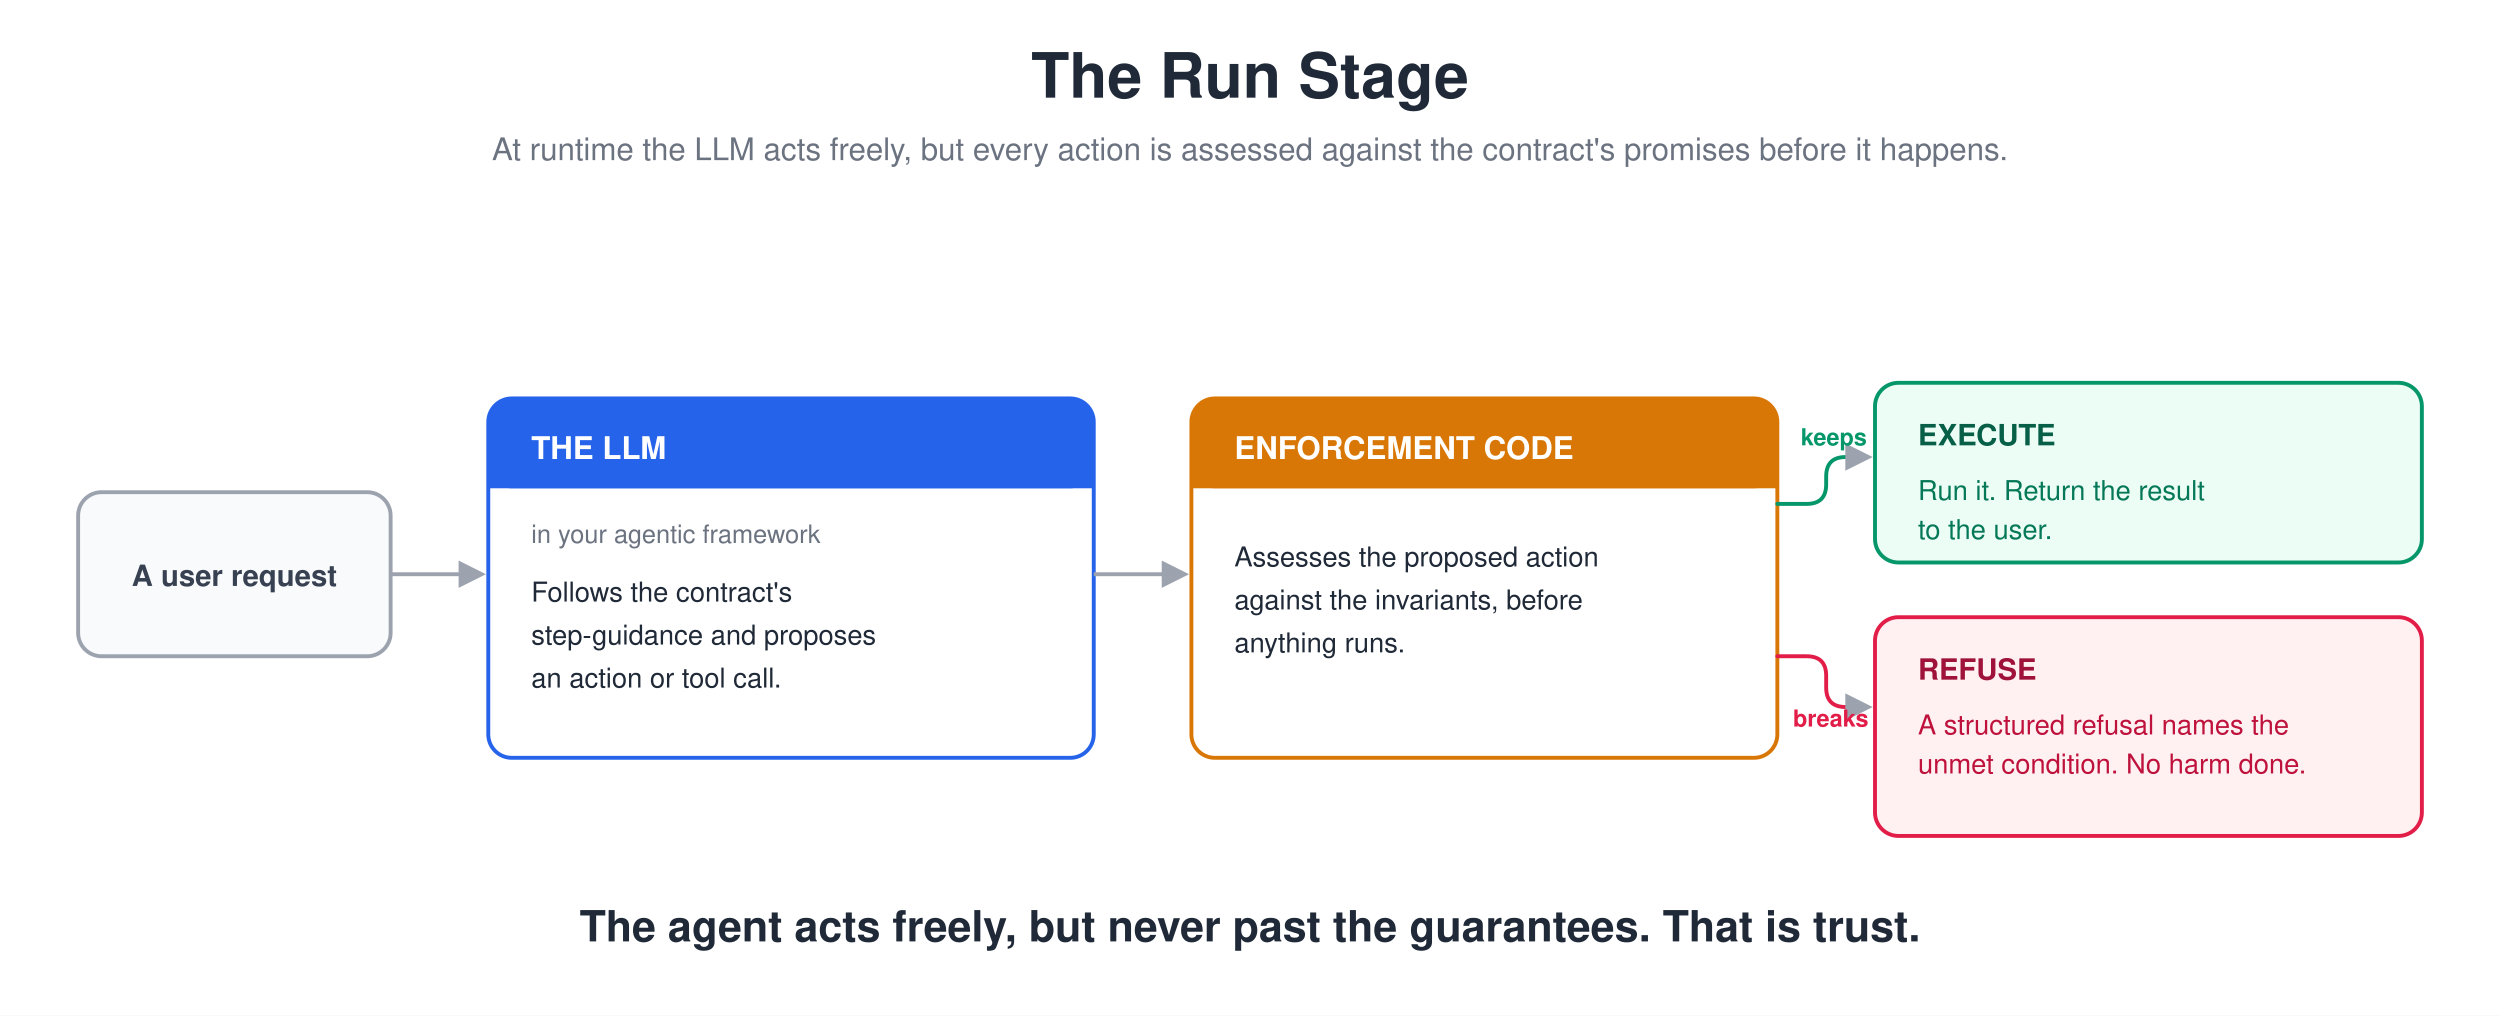
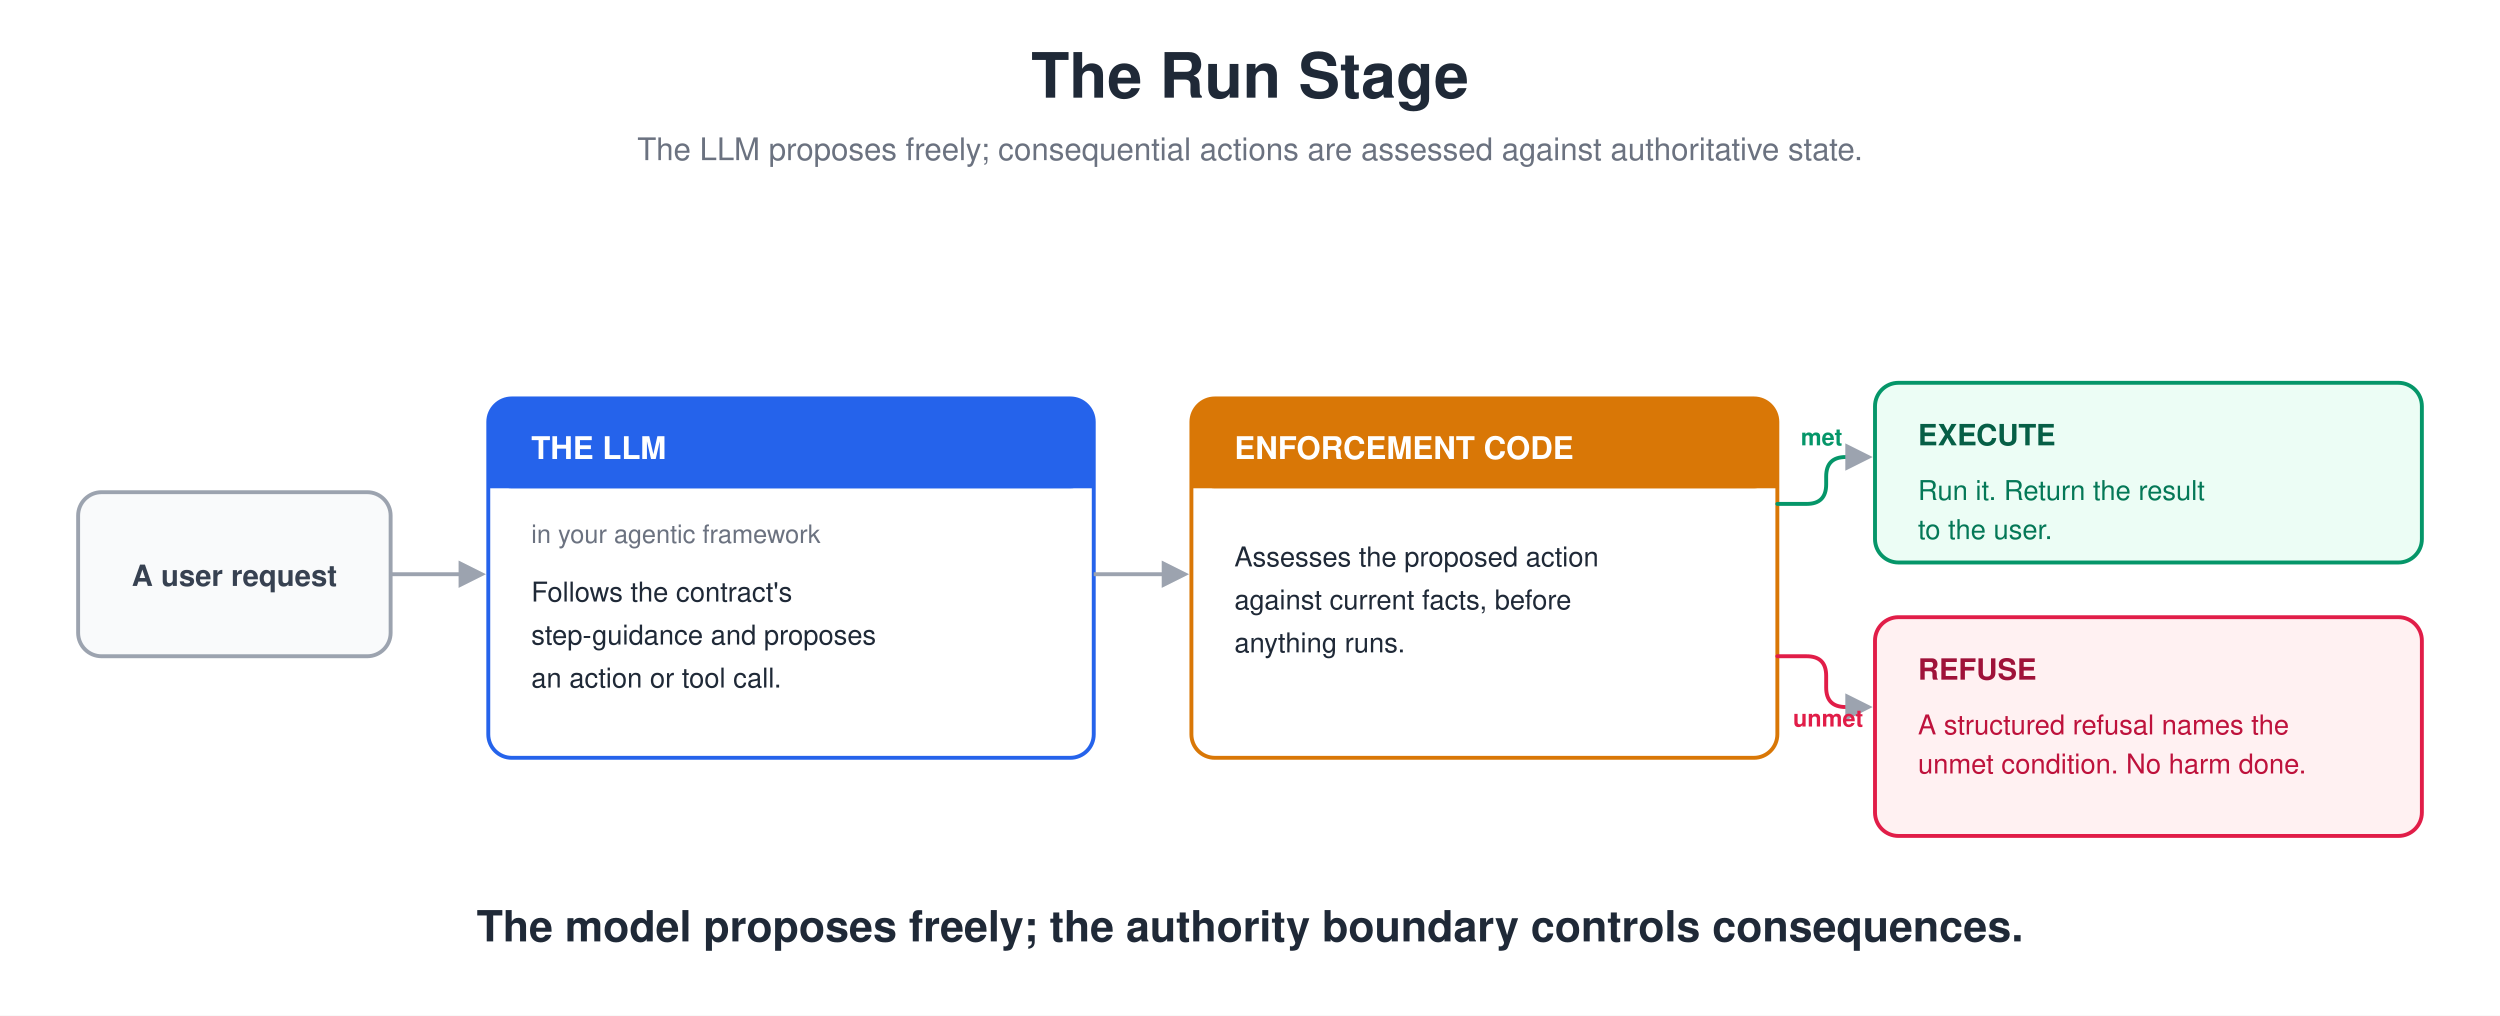
<svg xmlns="http://www.w3.org/2000/svg" viewBox="0 0 1280 520" font-family="Helvetica, Arial, sans-serif">
  <rect x="0" y="0" width="1280" height="520" fill="#ffffff" />
  <text x="640" y="50" text-anchor="middle" font-size="32" font-weight="700" fill="#1f2937">The Run Stage</text>
-   <text x="640" y="82" text-anchor="middle" font-size="16" fill="#6b7280">At runtime the LLM acts freely, but every action is assessed against the contract's promises before it happens.</text>
+   <text x="640" y="82" text-anchor="middle" font-size="16" fill="#6b7280">The LLM proposes freely; consequential actions are assessed against authoritative state.</text>
  <defs>
    <marker id="oa" viewBox="0 0 10 10" refX="8" refY="5" markerWidth="7" markerHeight="7" orient="auto-start-reverse">
      <path d="M0 0 L10 5 L0 10 z" fill="#9ca3af" />
    </marker>
  </defs>
  <rect x="40" y="252" width="160" height="84" rx="12" fill="#f9fafb" stroke="#9ca3af" stroke-width="2" />
  <text x="120" y="300" text-anchor="middle" font-size="15" font-weight="700" fill="#374151">A user request</text>
  <path d="M200 294 L 246 294" stroke="#9ca3af" stroke-width="2" fill="none" marker-end="url(#oa)" />
  <rect x="250" y="204" width="310" height="184" rx="12" fill="#ffffff" stroke="#2563eb" stroke-width="2" />
  <rect x="250" y="204" width="310" height="46" rx="12" fill="#2563eb" />
  <rect x="250" y="234" width="310" height="16" fill="#2563eb" />
  <text x="272" y="235" font-size="16" font-weight="700" fill="#ffffff">THE LLM</text>
  <text x="272" y="278" font-size="13" fill="#6b7280">in your agentic framework</text>
  <text x="272" y="308" font-size="14" fill="#1f2937">Follows the contract's</text>
  <text x="272" y="330" font-size="14" fill="#1f2937">step-guidance and proposes</text>
  <text x="272" y="352" font-size="14" fill="#1f2937">an action or tool call.</text>
  <path d="M560 294 L 606 294" stroke="#9ca3af" stroke-width="2" fill="none" marker-end="url(#oa)" />
  <rect x="610" y="204" width="300" height="184" rx="12" fill="#ffffff" stroke="#d97706" stroke-width="2" />
  <rect x="610" y="204" width="300" height="46" rx="12" fill="#d97706" />
  <rect x="610" y="234" width="300" height="16" fill="#d97706" />
  <text x="632" y="235" font-size="16" font-weight="700" fill="#ffffff">ENFORCEMENT CODE</text>
  <text x="632" y="290" font-size="14" fill="#1f2937">Assesses the proposed action</text>
-   <text x="632" y="312" font-size="14" fill="#1f2937">against the invariants, before</text>
+   <text x="632" y="312" font-size="14" fill="#1f2937">against current facts, before</text>
  <text x="632" y="334" font-size="14" fill="#1f2937">anything runs.</text>
  <path d="M910 258 L 925 258 Q 935 258 935 248 L 935 244 Q 935 234 945 234 L 956 234" stroke="#059669" stroke-width="2" fill="none" stroke-linecap="round" marker-end="url(#oa)" />
-   <text x="922" y="228" font-size="12" font-weight="700" fill="#059669">keeps promise</text>
+   <text x="922" y="228" font-size="12" font-weight="700" fill="#059669">met</text>
  <path d="M910 336 L 925 336 Q 935 336 935 346 L 935 352 Q 935 362 945 362 L 956 362" stroke="#e11d48" stroke-width="2" fill="none" stroke-linecap="round" marker-end="url(#oa)" />
-   <text x="918" y="372" font-size="12" font-weight="700" fill="#e11d48">breaks promise</text>
+   <text x="918" y="372" font-size="12" font-weight="700" fill="#e11d48">unmet</text>
  <rect x="960" y="196" width="280" height="92" rx="12" fill="#ecfdf5" stroke="#059669" stroke-width="2" />
  <text x="982" y="228" font-size="15" font-weight="700" fill="#065f46">EXECUTE</text>
  <text x="982" y="256" font-size="14" fill="#047857">Run it. Return the result</text>
  <text x="982" y="276" font-size="14" fill="#047857">to the user.</text>
  <rect x="960" y="316" width="280" height="112" rx="12" fill="#fff1f2" stroke="#e11d48" stroke-width="2" />
  <text x="982" y="348" font-size="15" font-weight="700" fill="#9f1239">REFUSE</text>
  <text x="982" y="376" font-size="14" fill="#be123c">A structured refusal names the</text>
  <text x="982" y="396" font-size="14" fill="#be123c">unmet condition. No harm done.</text>
-   <text x="640" y="482" text-anchor="middle" font-size="22" font-weight="700" fill="#1f2937">The agent acts freely, but never past the guarantees. That is trust.</text>
+   <text x="640" y="482" text-anchor="middle" font-size="22" font-weight="700" fill="#1f2937">The model proposes freely; the authority boundary controls consequences.</text>
</svg>
